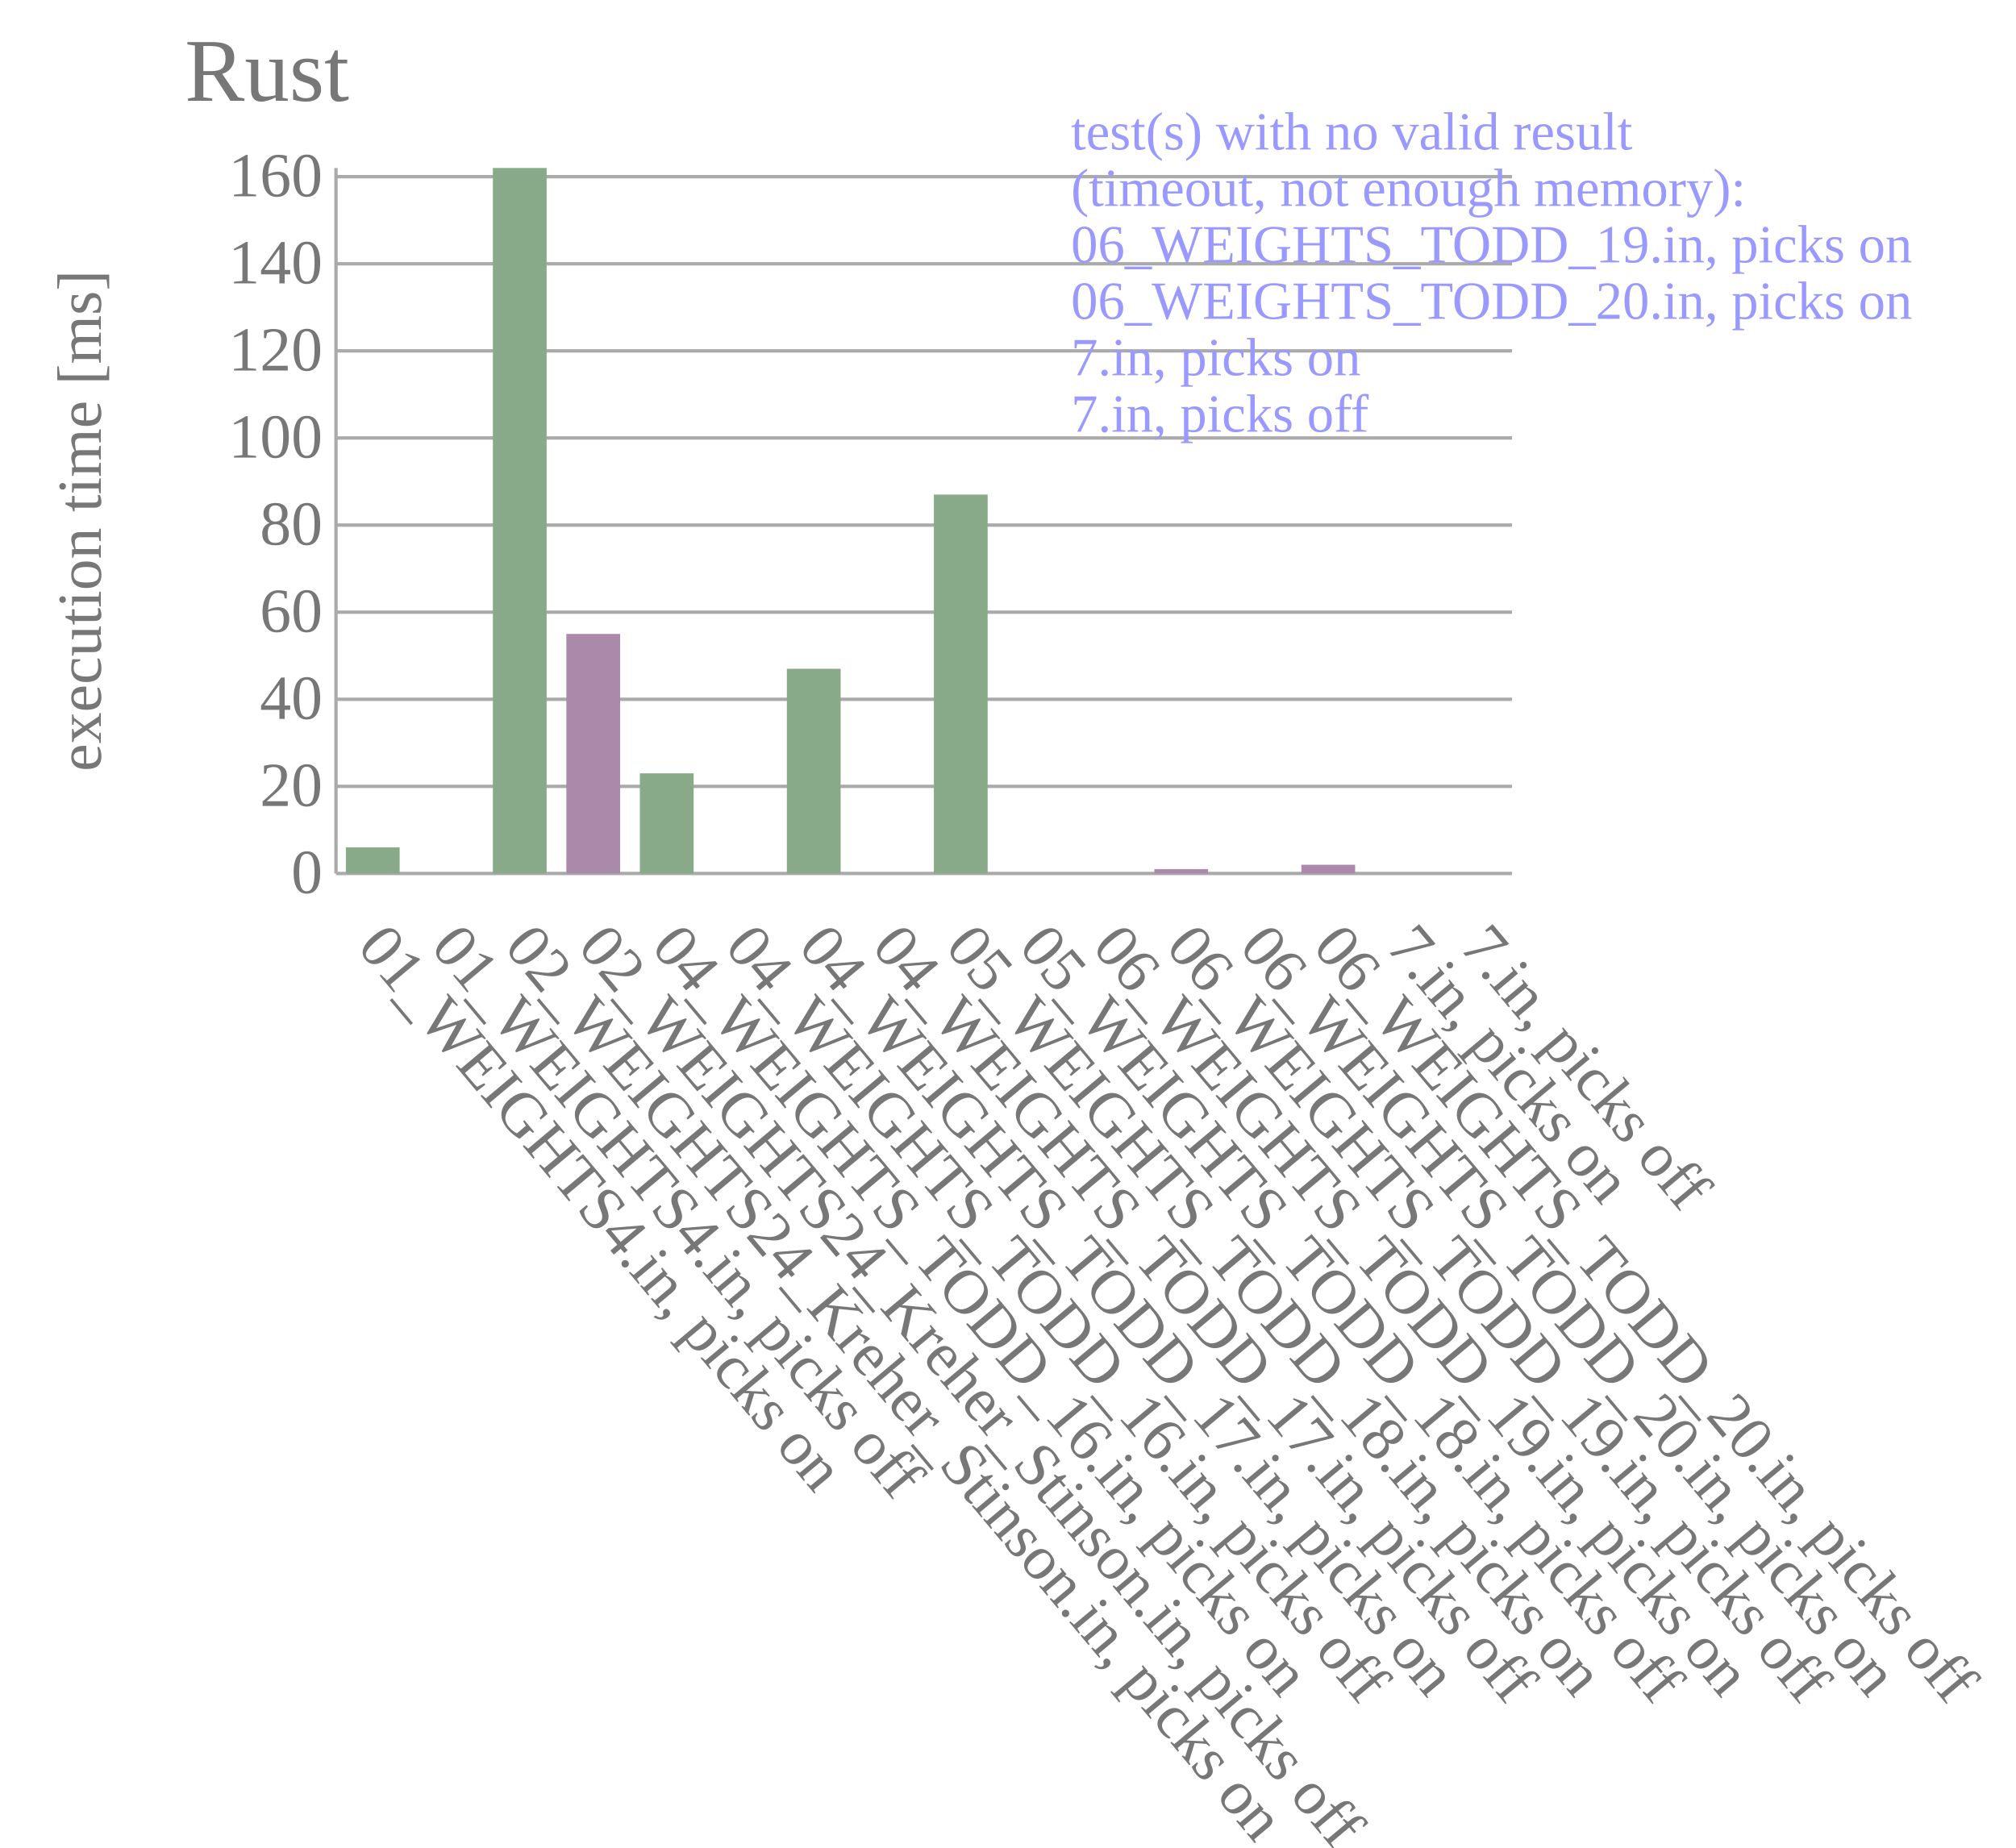
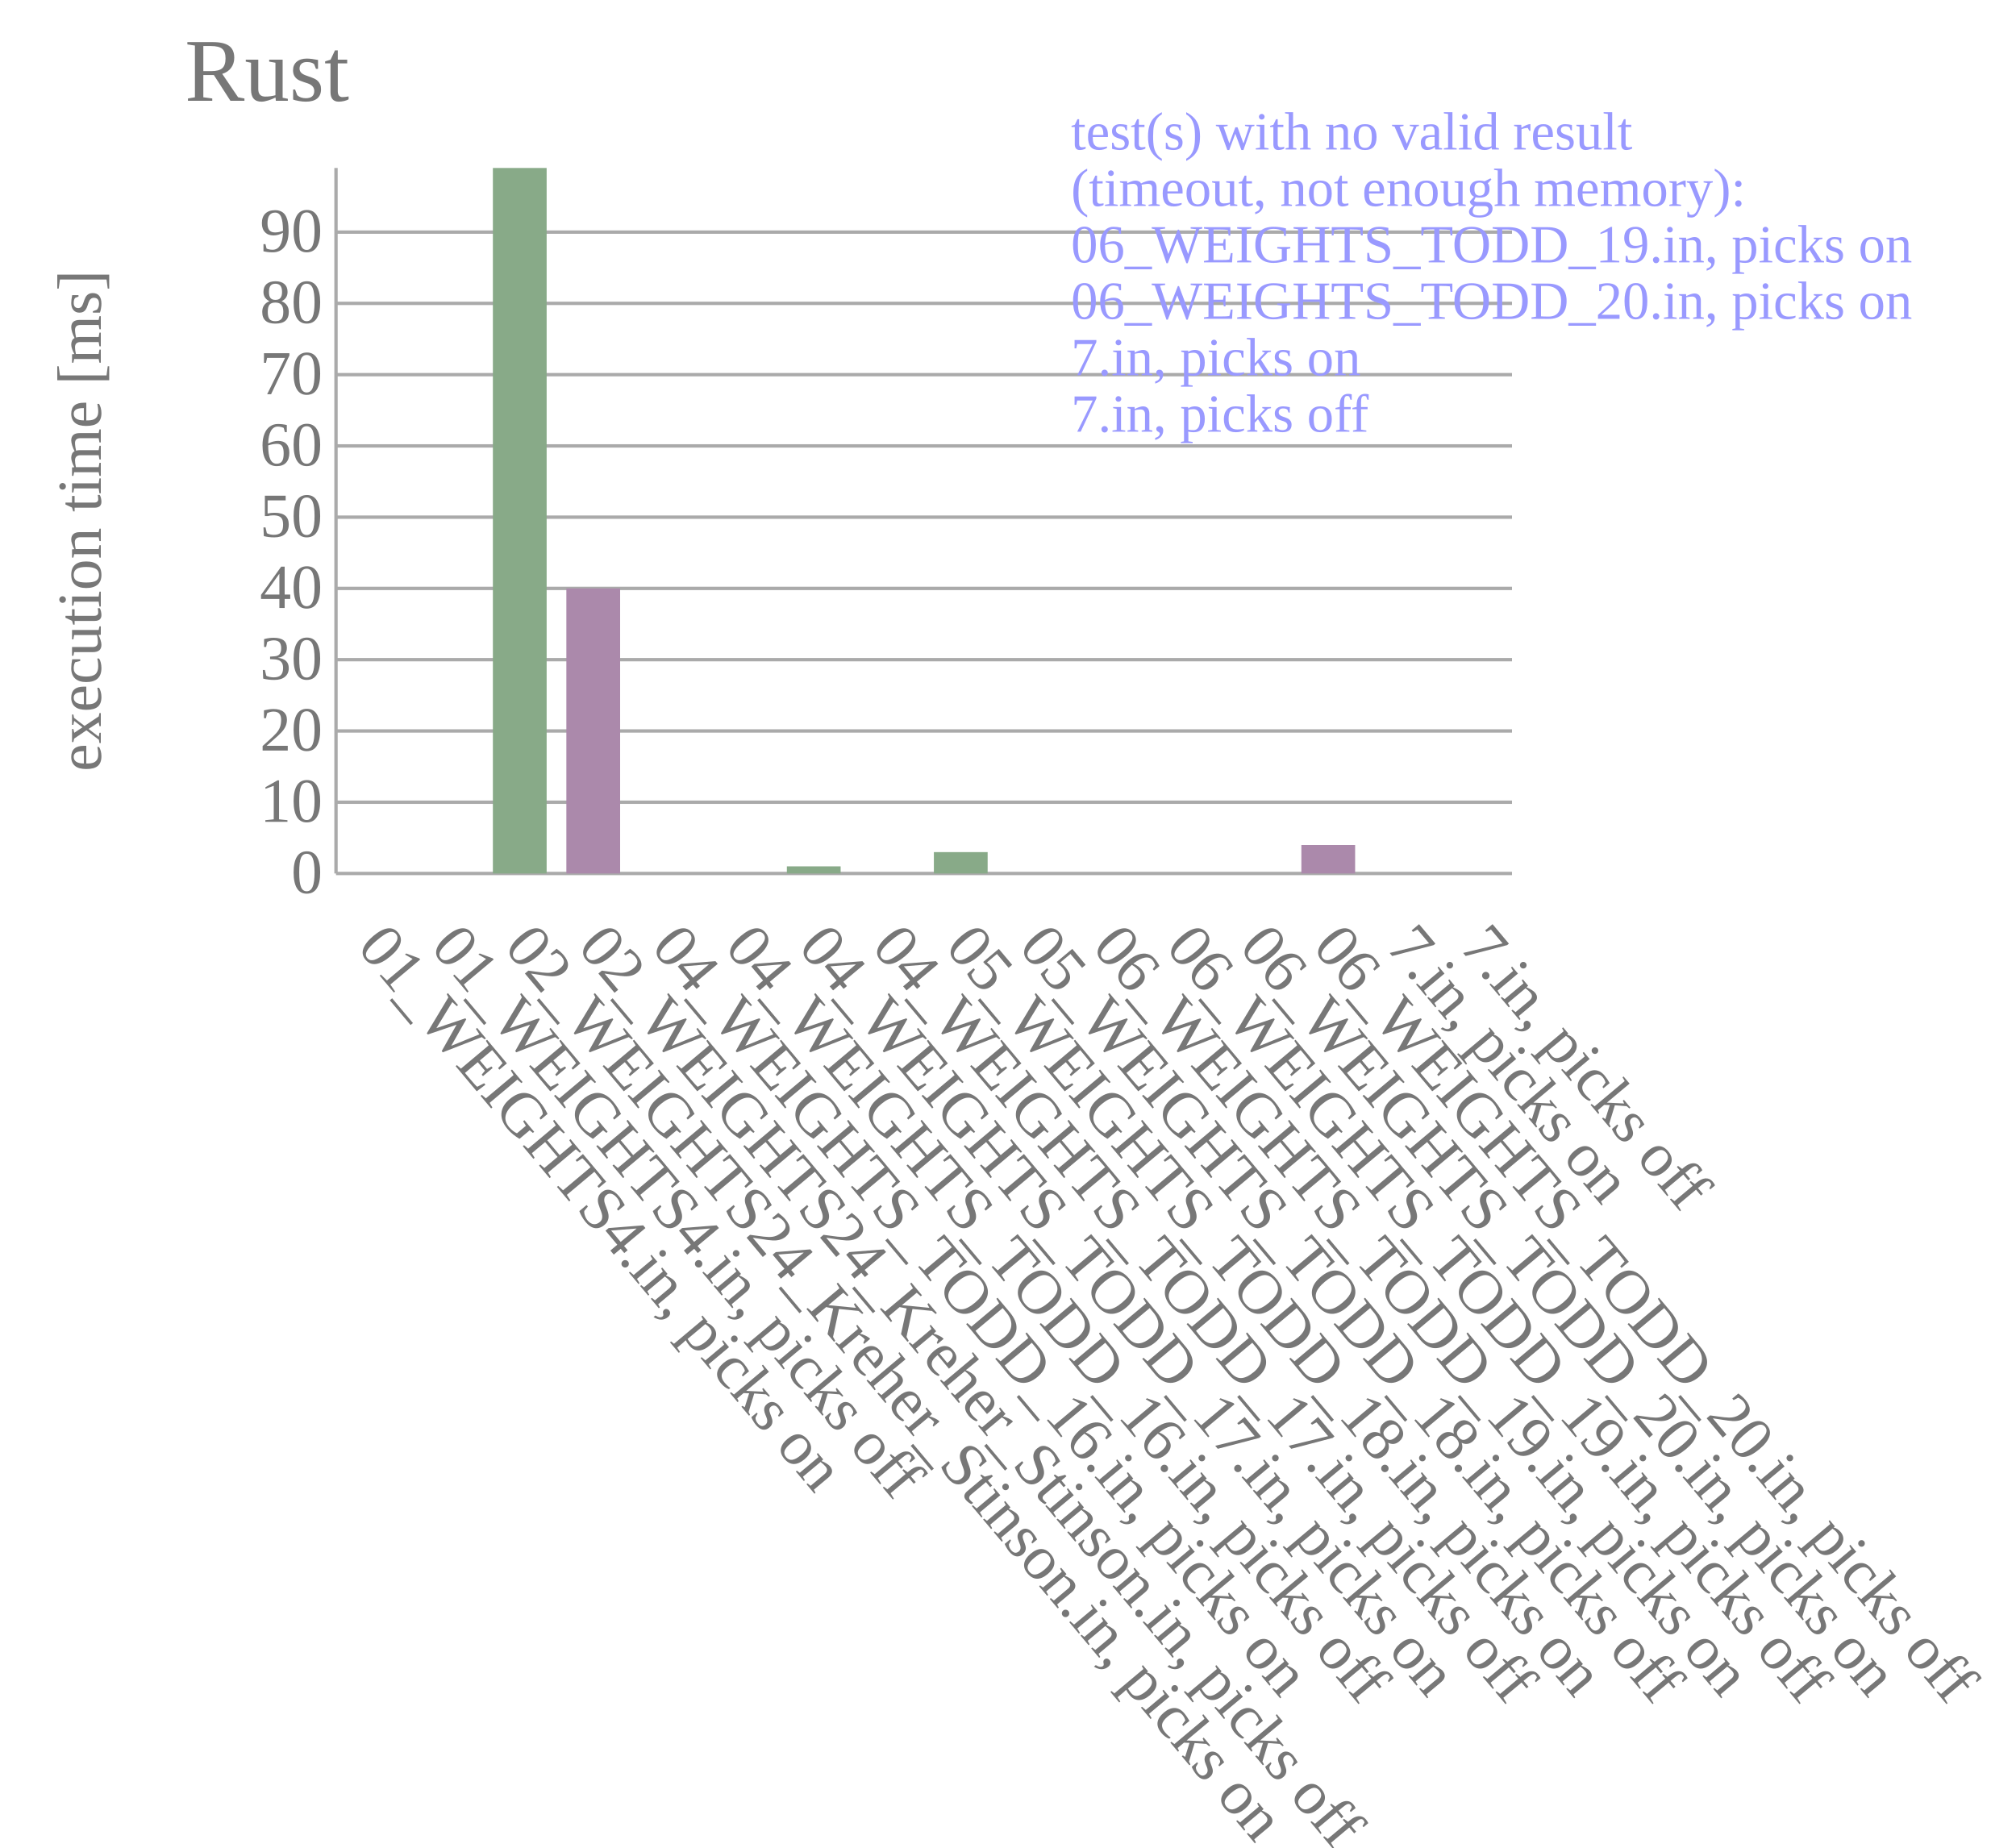
<svg xmlns="http://www.w3.org/2000/svg" sds="23" width="600" height="550">
  <text x="105.94" y="282" font-size="14pt" fill="#777" text-anchor="start" transform="rotate(50, 105.94, 282)">01_WEIGHTS4.in, picks on</text>
  <text x="127.81" y="282" font-size="14pt" fill="#777" text-anchor="start" transform="rotate(50, 127.81, 282)">01_WEIGHTS4.in, picks off</text>
  <text x="149.69" y="282" font-size="14pt" fill="#777" text-anchor="start" transform="rotate(50, 149.69, 282)">02_WEIGHTS24_Kreher_Stinson.in, picks on</text>
  <text x="171.56" y="282" font-size="14pt" fill="#777" text-anchor="start" transform="rotate(50, 171.56, 282)">02_WEIGHTS24_Kreher_Stinson.in, picks off</text>
  <text x="193.44" y="282" font-size="14pt" fill="#777" text-anchor="start" transform="rotate(50, 193.44, 282)">04_WEIGHTS_TODD_16.in, picks on</text>
  <text x="215.31" y="282" font-size="14pt" fill="#777" text-anchor="start" transform="rotate(50, 215.31, 282)">04_WEIGHTS_TODD_16.in, picks off</text>
  <text x="237.19" y="282" font-size="14pt" fill="#777" text-anchor="start" transform="rotate(50, 237.19, 282)">04_WEIGHTS_TODD_17.in, picks on</text>
  <text x="259.06" y="282" font-size="14pt" fill="#777" text-anchor="start" transform="rotate(50, 259.06, 282)">04_WEIGHTS_TODD_17.in, picks off</text>
  <text x="280.94" y="282" font-size="14pt" fill="#777" text-anchor="start" transform="rotate(50, 280.94, 282)">05_WEIGHTS_TODD_18.in, picks on</text>
  <text x="302.81" y="282" font-size="14pt" fill="#777" text-anchor="start" transform="rotate(50, 302.81, 282)">05_WEIGHTS_TODD_18.in, picks off</text>
  <text x="324.69" y="282" font-size="14pt" fill="#777" text-anchor="start" transform="rotate(50, 324.69, 282)">06_WEIGHTS_TODD_19.in, picks on</text>
  <text x="346.56" y="282" font-size="14pt" fill="#777" text-anchor="start" transform="rotate(50, 346.56, 282)">06_WEIGHTS_TODD_19.in, picks off</text>
  <text x="368.44" y="282" font-size="14pt" fill="#777" text-anchor="start" transform="rotate(50, 368.44, 282)">06_WEIGHTS_TODD_20.in, picks on</text>
  <text x="390.31" y="282" font-size="14pt" fill="#777" text-anchor="start" transform="rotate(50, 390.31, 282)">06_WEIGHTS_TODD_20.in, picks off</text>
  <text x="412.19" y="282" font-size="14pt" fill="#777" text-anchor="start" transform="rotate(50, 412.19, 282)">7.in, picks on</text>
  <text x="434.06" y="282" font-size="14pt" fill="#777" text-anchor="start" transform="rotate(50, 434.06, 282)">7.in, picks off</text>
  <polyline points="100,260,100,50" stroke="#aaa" stroke-width="1.0" />
  <polyline points="100,260,450,260" stroke="#aaa" stroke-width="1.0" />
-   <polyline points="100,234.07,450,234.07" stroke="#aaa" stroke-width="1.0" />
-   <polyline points="100,208.15,450,208.15" stroke="#aaa" stroke-width="1.0" />
-   <polyline points="100,182.22,450,182.22" stroke="#aaa" stroke-width="1.0" />
-   <polyline points="100,156.30,450,156.30" stroke="#aaa" stroke-width="1.0" />
-   <polyline points="100,130.37,450,130.37" stroke="#aaa" stroke-width="1.0" />
-   <polyline points="100,104.44,450,104.44" stroke="#aaa" stroke-width="1.0" />
-   <polyline points="100,78.52,450,78.52" stroke="#aaa" stroke-width="1.0" />
-   <polyline points="100,52.59,450,52.59" stroke="#aaa" stroke-width="1.0" />
+   <polyline points="100,238.79,450,238.79" stroke="#aaa" stroke-width="1.0" />
+   <polyline points="100,217.58,450,217.58" stroke="#aaa" stroke-width="1.0" />
+   <polyline points="100,196.36,450,196.36" stroke="#aaa" stroke-width="1.0" />
+   <polyline points="100,175.15,450,175.15" stroke="#aaa" stroke-width="1.0" />
+   <polyline points="100,153.94,450,153.94" stroke="#aaa" stroke-width="1.0" />
+   <polyline points="100,132.73,450,132.73" stroke="#aaa" stroke-width="1.0" />
+   <polyline points="100,111.52,450,111.52" stroke="#aaa" stroke-width="1.0" />
+   <polyline points="100,90.30,450,90.30" stroke="#aaa" stroke-width="1.0" />
+   <polyline points="100,69.09,450,69.09" stroke="#aaa" stroke-width="1.0" />
  <text x="96" y="265.83" font-size="14pt" fill="#777" text-anchor="end">0</text>
-   <text x="96" y="239.91" font-size="14pt" fill="#777" text-anchor="end">20</text>
-   <text x="96" y="213.98" font-size="14pt" fill="#777" text-anchor="end">40</text>
-   <text x="96" y="188.06" font-size="14pt" fill="#777" text-anchor="end">60</text>
-   <text x="96" y="162.13" font-size="14pt" fill="#777" text-anchor="end">80</text>
-   <text x="96" y="136.20" font-size="14pt" fill="#777" text-anchor="end">100</text>
-   <text x="96" y="110.28" font-size="14pt" fill="#777" text-anchor="end">120</text>
-   <text x="96" y="84.35" font-size="14pt" fill="#777" text-anchor="end">140</text>
-   <text x="96" y="58.43" font-size="14pt" fill="#777" text-anchor="end">160</text>
+   <text x="96" y="244.62" font-size="14pt" fill="#777" text-anchor="end">10</text>
+   <text x="96" y="223.41" font-size="14pt" fill="#777" text-anchor="end">20</text>
+   <text x="96" y="202.20" font-size="14pt" fill="#777" text-anchor="end">30</text>
+   <text x="96" y="180.98" font-size="14pt" fill="#777" text-anchor="end">40</text>
+   <text x="96" y="159.77" font-size="14pt" fill="#777" text-anchor="end">50</text>
+   <text x="96" y="138.56" font-size="14pt" fill="#777" text-anchor="end">60</text>
+   <text x="96" y="117.35" font-size="14pt" fill="#777" text-anchor="end">70</text>
+   <text x="96" y="96.14" font-size="14pt" fill="#777" text-anchor="end">80</text>
+   <text x="96" y="74.92" font-size="14pt" fill="#777" text-anchor="end">90</text>
  <text x="30" y="155" font-size="14pt" fill="#777" text-anchor="middle" transform="rotate(-90, 30, 155)">execution time [ms]</text>
-   <rect x="102.94" y="252.22" width="16" height="7.78" fill="#88AA88" />
+   <rect x="102.94" y="260" width="16" height="0" fill="#88AA88" />
  <rect x="124.81" y="260" width="16" height="0" fill="#AB89AB" />
  <rect x="146.69" y="50" width="16" height="210" fill="#88AA88" />
-   <rect x="168.56" y="188.70" width="16" height="71.30" fill="#AB89AB" />
-   <rect x="190.44" y="230.19" width="16" height="29.81" fill="#88AA88" />
+   <rect x="168.56" y="175.15" width="16" height="84.85" fill="#AB89AB" />
+   <rect x="190.44" y="260" width="16" height="0" fill="#88AA88" />
  <rect x="212.31" y="260" width="16" height="0" fill="#AB89AB" />
-   <rect x="234.19" y="199.07" width="16" height="60.93" fill="#88AA88" />
+   <rect x="234.19" y="257.88" width="16" height="2.12" fill="#88AA88" />
  <rect x="256.06" y="260" width="16" height="0" fill="#AB89AB" />
-   <rect x="277.94" y="147.22" width="16" height="112.78" fill="#88AA88" />
+   <rect x="277.94" y="253.64" width="16" height="6.36" fill="#88AA88" />
  <rect x="299.81" y="260" width="16" height="0" fill="#AB89AB" />
  <rect x="321.69" y="nan" width="16" height="nan" fill="#88AA88" />
-   <rect x="343.56" y="258.70" width="16" height="1.30" fill="#AB89AB" />
+   <rect x="343.56" y="260" width="16" height="0" fill="#AB89AB" />
  <rect x="365.44" y="nan" width="16" height="nan" fill="#88AA88" />
-   <rect x="387.31" y="257.41" width="16" height="2.59" fill="#AB89AB" />
+   <rect x="387.31" y="251.52" width="16" height="8.48" fill="#AB89AB" />
  <rect x="409.19" y="nan" width="16" height="nan" fill="#88AA88" />
  <rect x="431.06" y="nan" width="16" height="nan" fill="#AB89AB" />
  <text x="55" y="30" font-size="20pt" fill="#777" text-anchor="start">Rust</text>
  <text x="318.75" y="44.50" font-size="12pt" fill="#99f" text-anchor="start">
    <tspan>test(s) with no valid result</tspan>
    <tspan x="318.75" dy="1.05em">(timeout, not enough memory):</tspan>
    <tspan x="318.75" dy="1.05em">06_WEIGHTS_TODD_19.in, picks on</tspan>
    <tspan x="318.75" dy="1.05em">06_WEIGHTS_TODD_20.in, picks on</tspan>
    <tspan x="318.75" dy="1.05em">7.in, picks on</tspan>
    <tspan x="318.75" dy="1.05em">7.in, picks off</tspan>
  </text>
</svg>
